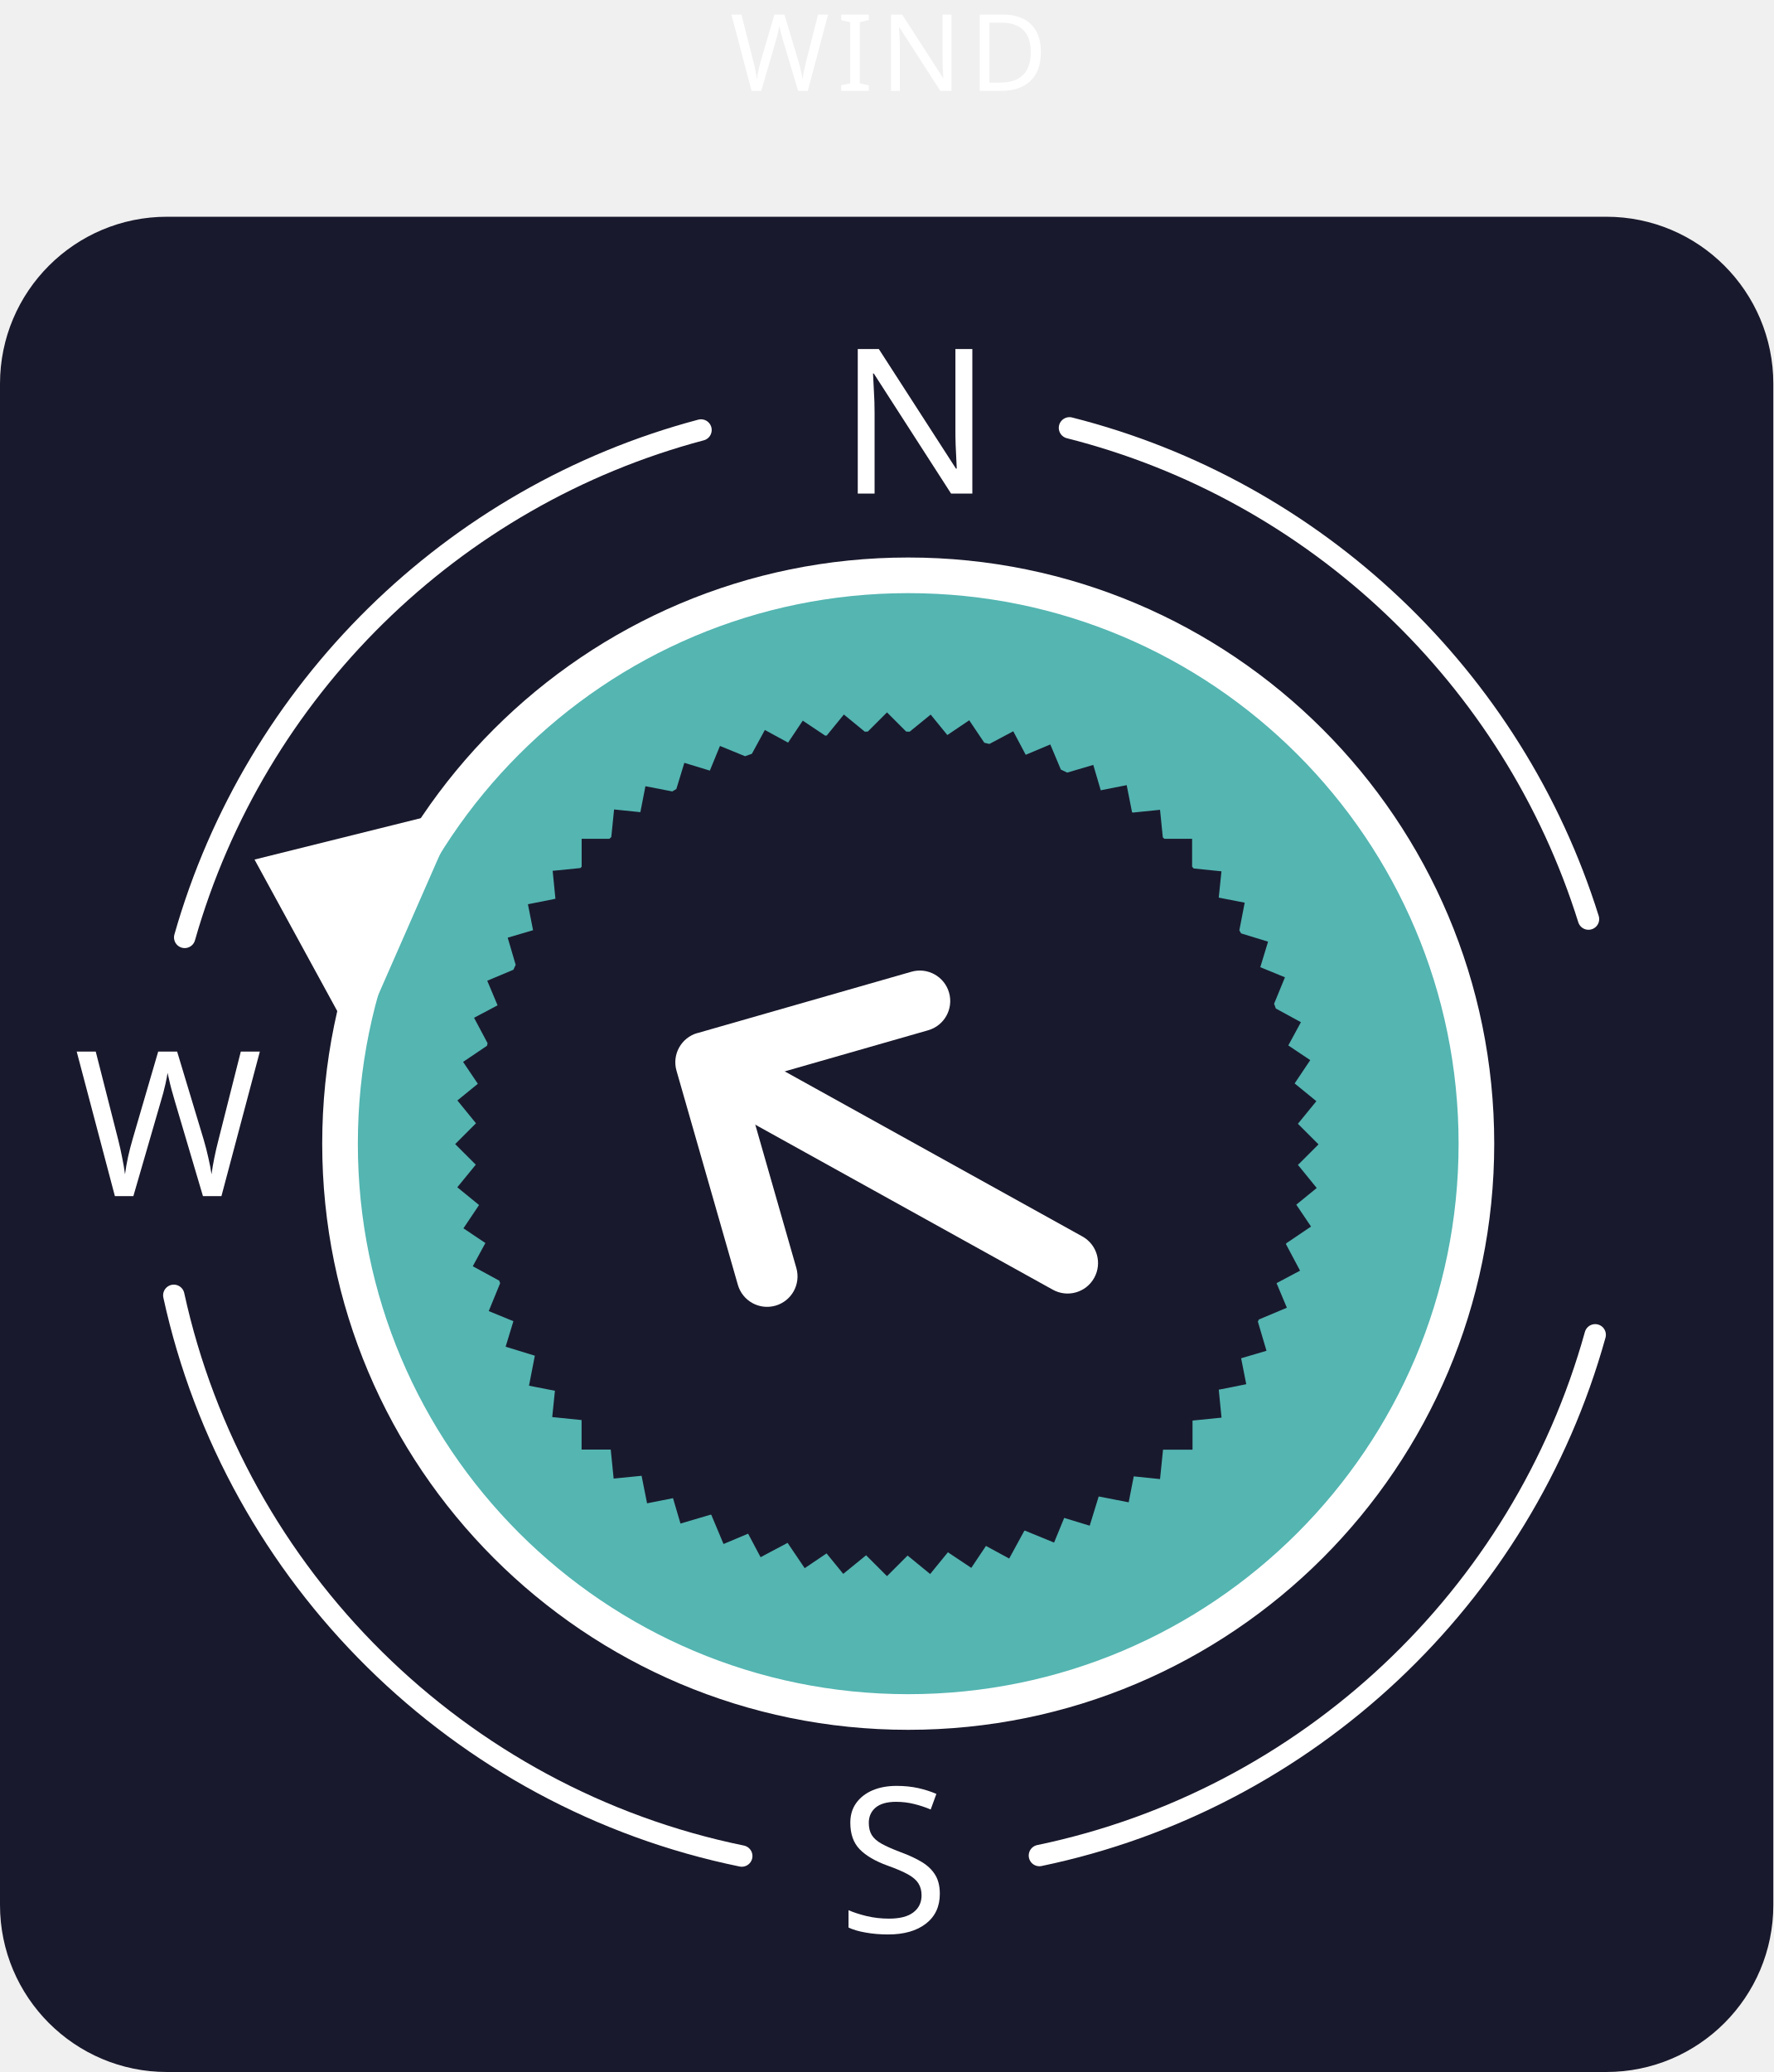
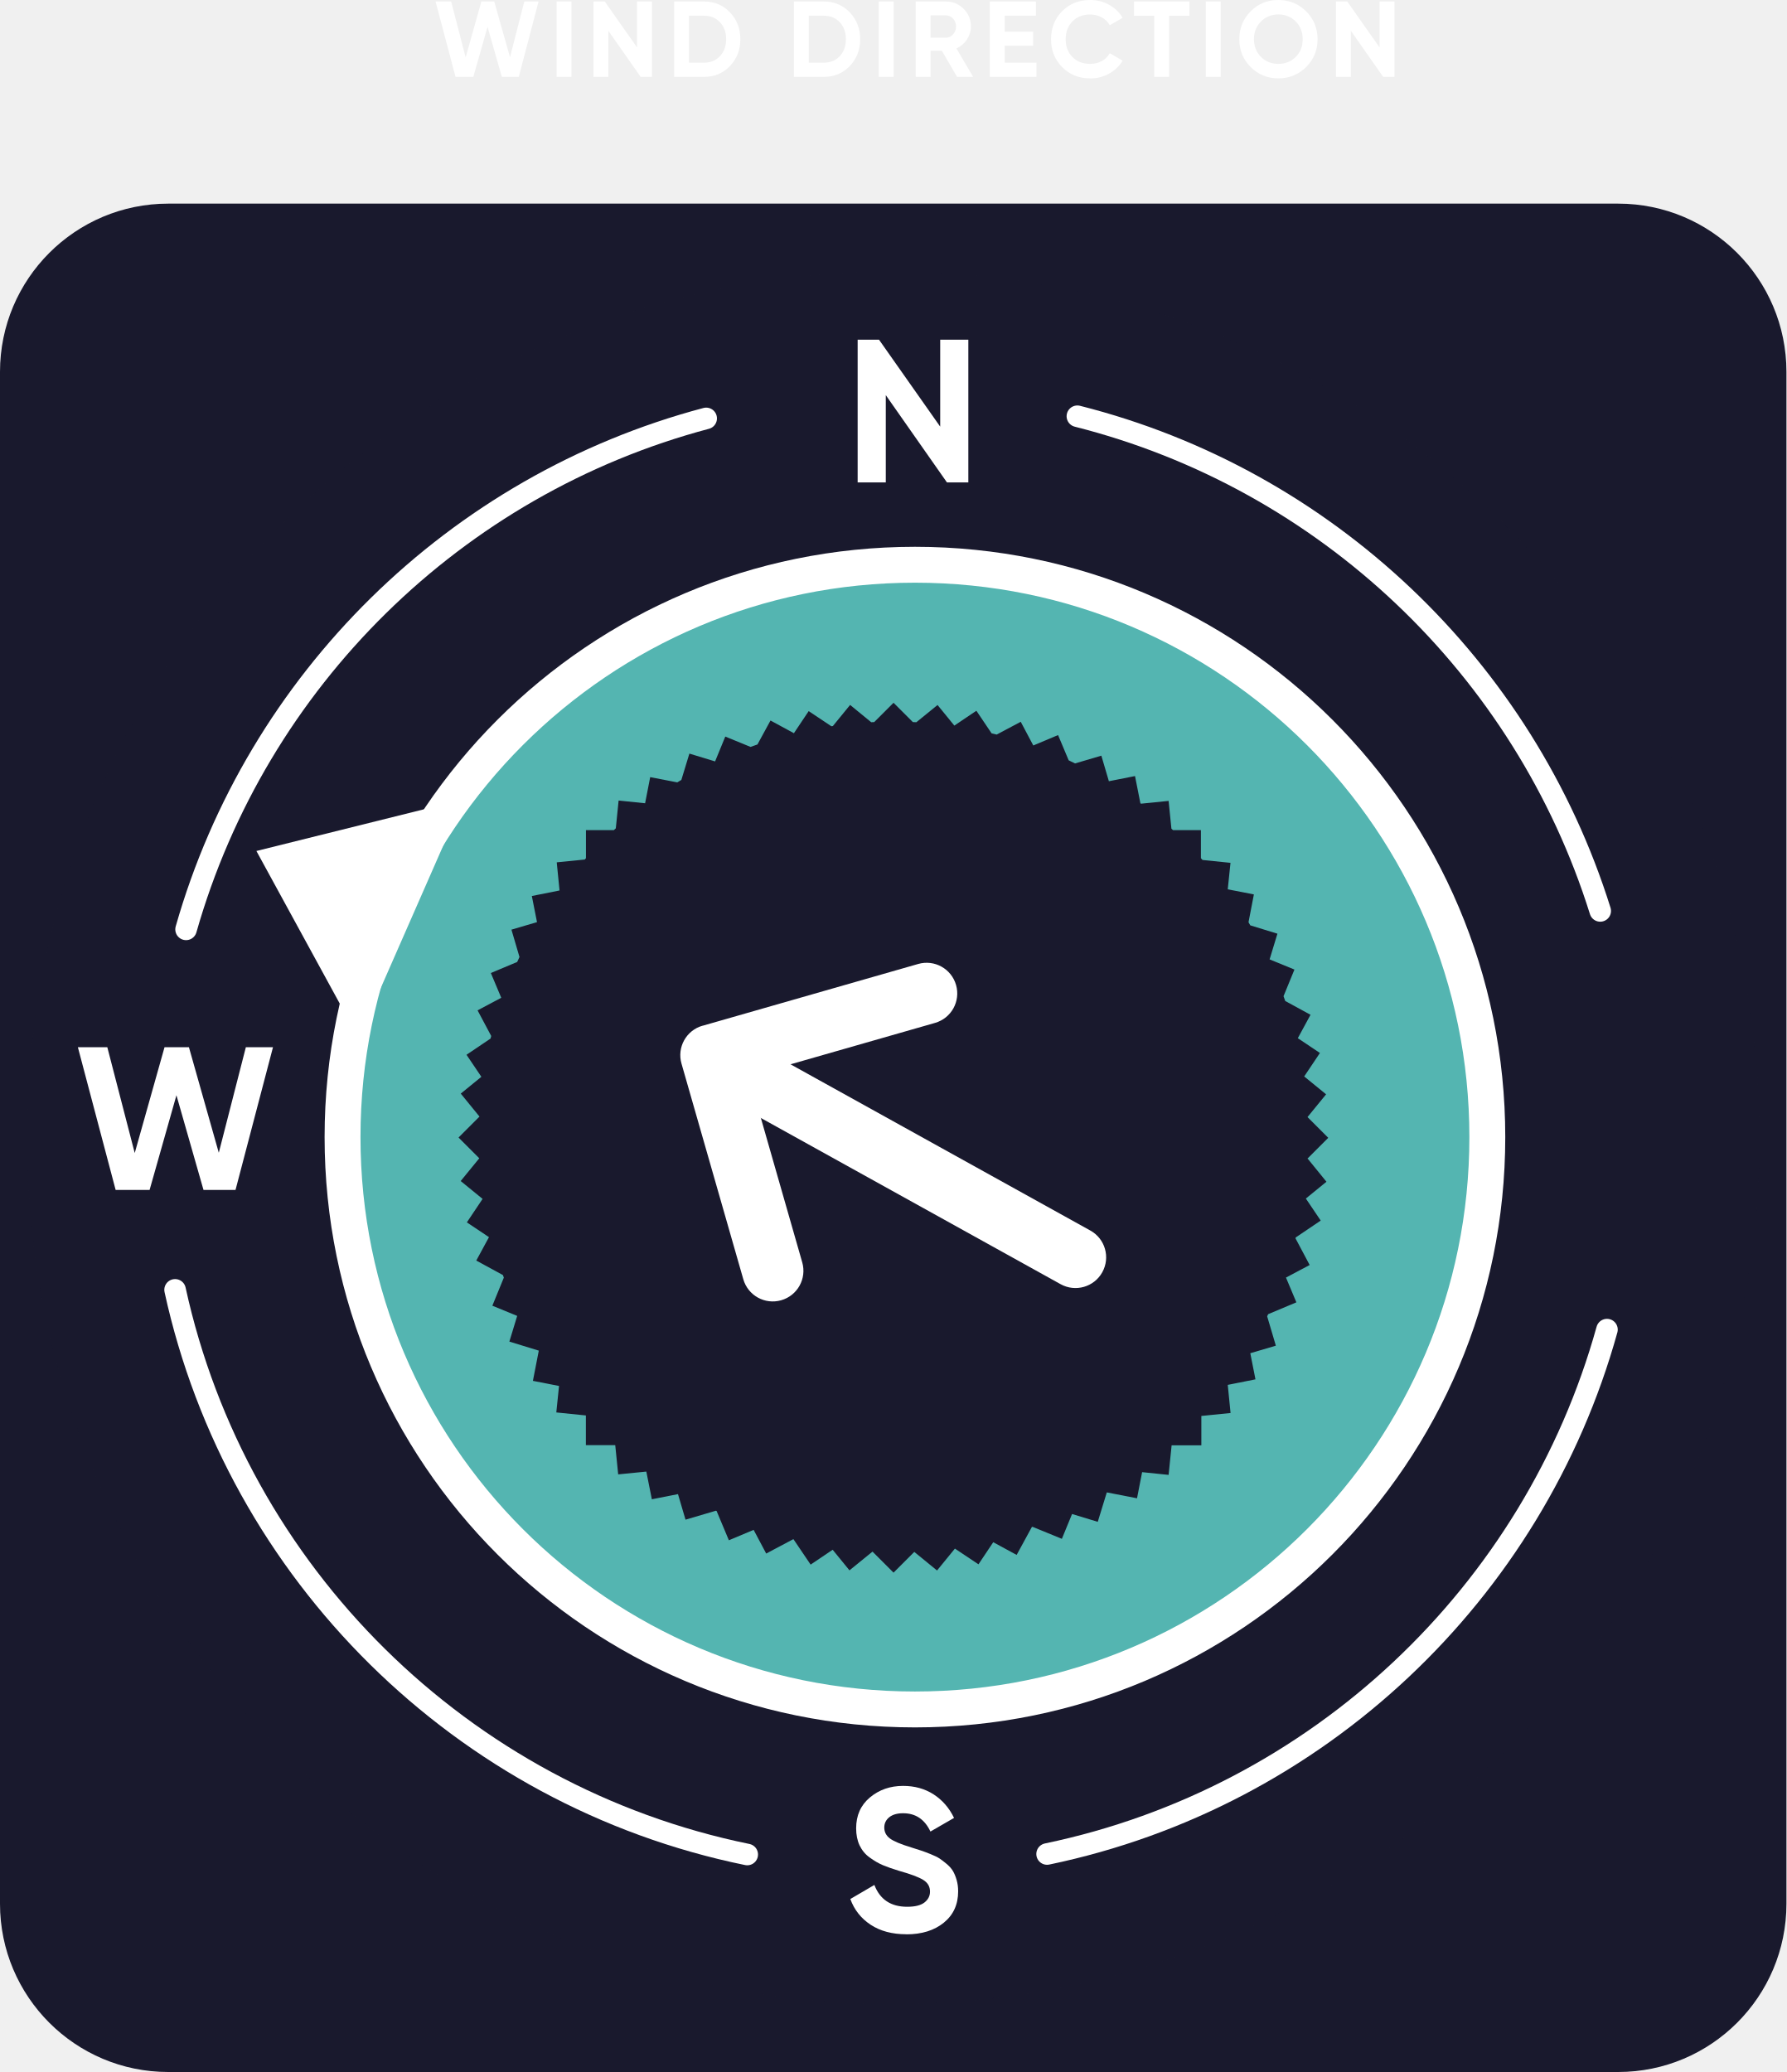
- <svg xmlns="http://www.w3.org/2000/svg" viewBox="0 0 248.87 290.71">
+ <svg xmlns="http://www.w3.org/2000/svg" viewBox="0 0 248.87 288.67">
  <defs>
-     <style>.d{letter-spacing:.07em;}.d,.e{font-size:28.4px;}.d,.e,.f,.g{fill:#fff;}.d,.e,.g{font-family:Gilroy-Bold, Gilroy-Bold;}.e{letter-spacing:.08em;}.h{fill:#54b5b1;stroke-miterlimit:10;stroke-width:5px;}.h,.i{stroke:#fff;}.j,.k{fill:#19192d;}.g{font-size:15px;letter-spacing:.07em;}.i{fill:none;stroke-linecap:round;stroke-linejoin:round;stroke-width:3px;}.k{opacity:.23;}</style>
+     <style>.d{fill:#54b5b1;stroke-miterlimit:10;stroke-width:5px;}.d,.e{stroke:#fff;}.f{fill:#fff;}.g,.h{fill:#19192d;}.e{fill:none;stroke-linecap:round;stroke-linejoin:round;stroke-width:3px;}.h{opacity:.23;}</style>
  </defs>
  <g id="a" />
  <g id="b">
    <g id="c">
      <g>
-         <rect class="j" y="30.41" width="248.87" height="260.3" rx="23.44" ry="23.44" />
-         <circle class="k" cx="124.44" cy="160.56" r="120.67" />
-         <circle class="h" cx="127.46" cy="160.46" r="79.74" />
-         <path class="j" d="M182.11,163.49l2.93-2.93-2.89-2.89,2.59-3.17-3.05-2.49,2.19-3.27-3.08-2.06,1.77-3.26-3.52-1.92c-.08-.23-.16-.45-.24-.67l1.52-3.71-3.46-1.42,1.09-3.58-3.78-1.16c-.08-.14-.17-.28-.25-.43l.75-3.88-3.64-.71,.38-3.69-3.9-.4c-.07-.08-.14-.16-.22-.25v-3.91h-3.89c-.07-.07-.15-.13-.22-.2l-.39-3.87-3.84,.39s-.06-.04-.09-.06l-.75-3.79-3.64,.72-1.05-3.56-3.66,1.08c-.3-.14-.59-.29-.89-.43l-1.48-3.52-3.45,1.45-1.75-3.3-3.35,1.78c-.24-.06-.47-.12-.71-.17l-2.12-3.15-3.07,2.07-2.34-2.87-2.95,2.4c-.16,0-.33-.02-.49-.02l-2.69-2.69-2.69,2.69c-.14,0-.28,.01-.42,.02l-2.94-2.41-2.4,2.94c-.07,0-.14,.02-.21,.03l-3.16-2.11-2.06,3.08-3.26-1.77-1.82,3.34c-.32,.11-.64,.22-.96,.34l-3.52-1.44-1.42,3.46-3.58-1.09-1.12,3.67c-.19,.11-.38,.23-.57,.34l-3.77-.73-.71,3.64-3.69-.38-.39,3.87c-.09,.08-.18,.16-.27,.25h-3.89v3.91c-.06,.06-.11,.13-.17,.19l-3.9,.39,.39,3.92h0l-3.86,.77,.72,3.64-3.56,1.05,1.12,3.81c-.11,.23-.21,.46-.32,.69l-3.67,1.54,1.45,3.45-3.3,1.75,1.9,3.57c-.03,.12-.06,.24-.09,.36l-3.35,2.26,2.07,3.07-2.87,2.34,2.6,3.19v.02l-2.91,2.91,2.89,2.89-2.59,3.17,3.05,2.49-2.19,3.27,3.08,2.06-1.77,3.26,3.71,2.02c.04,.12,.08,.24,.13,.36l-1.6,3.91,3.46,1.42-1.09,3.58,4.1,1.26-.82,4.21,3.64,.71-.38,3.69,4.12,.42v4.14h4.09l.41,4.07,3.92-.39,.77,3.86,3.64-.72,1.05,3.56,4.24-1.25,.09,.04,1.71,4.08,3.45-1.45,1.75,3.3,3.79-2.01,2.4,3.55,3.07-2.07,2.34,2.87,3.21-2.61,2.93,2.93,2.89-2.89,3.17,2.59,2.49-3.05,3.28,2.19,2.06-3.08,3.26,1.77,2.12-3.89,.08-.03,4.1,1.68,1.42-3.46,3.58,1.09,1.26-4.1,4.21,.82,.71-3.64,3.69,.38,.42-4.12h4.14v-4.09l4.07-.41-.39-3.92,3.86-.77-.72-3.64,3.56-1.05-1.21-4.09c.05-.1,.1-.2,.14-.3l3.93-1.65-1.45-3.45,3.3-1.75-1.97-3.71s.02-.09,.03-.13l3.48-2.35-2.07-3.07,2.87-2.34-2.61-3.21Z" />
-         <path class="i" d="M25.92,131.52c9.87-34.7,37.51-61.92,72.46-71.19" />
-         <path class="i" d="M104.1,260.41c-39.71-8.13-71.08-39.15-79.71-78.67" />
-         <path class="i" d="M223.87,187.28c-10.21,36.75-40.33,65.22-78,73.06" />
-         <path class="i" d="M150.09,60.03c34.62,8.75,62.25,35.07,72.84,68.92" />
+         <rect class="g" y="28.37" width="248.87" height="260.3" rx="23.44" ry="23.44" />
+         <circle class="h" cx="124.44" cy="158.52" r="120.67" />
+         <circle class="d" cx="127.46" cy="158.42" r="79.74" />
+         <path class="g" d="M182.11,161.45l2.93-2.93-2.89-2.89,2.59-3.17-3.05-2.49,2.19-3.27-3.08-2.06,1.77-3.26-3.52-1.92c-.08-.23-.16-.45-.24-.67l1.52-3.71-3.46-1.42,1.09-3.58-3.78-1.16c-.08-.14-.17-.28-.25-.43l.75-3.88-3.64-.71,.38-3.69-3.9-.4c-.07-.08-.14-.16-.22-.25v-3.91h-3.89c-.07-.07-.15-.13-.22-.2l-.39-3.87-3.84,.39s-.06-.04-.09-.06l-.75-3.79-3.64,.72-1.05-3.56-3.66,1.08c-.3-.14-.59-.29-.89-.43l-1.48-3.52-3.45,1.45-1.75-3.3-3.35,1.78c-.24-.06-.47-.12-.71-.17l-2.12-3.15-3.07,2.07-2.34-2.87-2.95,2.4c-.16,0-.33-.02-.49-.02l-2.69-2.69-2.69,2.69c-.14,0-.28,.01-.42,.02l-2.94-2.41-2.4,2.94c-.07,0-.14,.02-.21,.03l-3.16-2.11-2.06,3.08-3.26-1.77-1.82,3.34c-.32,.11-.64,.22-.96,.34l-3.52-1.44-1.42,3.46-3.58-1.09-1.12,3.67c-.19,.11-.38,.23-.57,.34l-3.77-.73-.71,3.64-3.69-.38-.39,3.87c-.09,.08-.18,.16-.27,.25h-3.89v3.91c-.06,.06-.11,.13-.17,.19l-3.9,.39,.39,3.92h0l-3.86,.77,.72,3.64-3.56,1.05,1.12,3.81c-.11,.23-.21,.46-.32,.69l-3.67,1.54,1.45,3.45-3.3,1.75,1.9,3.57c-.03,.12-.06,.24-.09,.36l-3.35,2.26,2.07,3.07-2.87,2.34,2.6,3.19v.02l-2.91,2.91,2.89,2.89-2.59,3.17,3.05,2.49-2.19,3.27,3.08,2.06-1.77,3.26,3.71,2.02c.04,.12,.08,.24,.13,.36l-1.6,3.91,3.46,1.42-1.09,3.58,4.1,1.26-.82,4.21,3.64,.71-.38,3.69,4.12,.42v4.14h4.09l.41,4.07,3.92-.39,.77,3.86,3.64-.72,1.05,3.56,4.24-1.25,.09,.04,1.71,4.08,3.45-1.45,1.75,3.3,3.79-2.01,2.4,3.55,3.07-2.07,2.34,2.87,3.21-2.61,2.93,2.93,2.89-2.89,3.17,2.59,2.49-3.05,3.28,2.19,2.06-3.08,3.26,1.77,2.12-3.89,.08-.03,4.1,1.68,1.42-3.46,3.58,1.09,1.26-4.1,4.21,.82,.71-3.64,3.69,.38,.42-4.12h4.14v-4.09l4.07-.41-.39-3.92,3.86-.77-.72-3.64,3.56-1.05-1.21-4.09c.05-.1,.1-.2,.14-.3l3.93-1.65-1.45-3.45,3.3-1.75-1.97-3.71s.02-.09,.03-.13l3.48-2.35-2.07-3.07,2.87-2.34-2.61-3.21Z" />
+         <path class="e" d="M25.92,129.48c9.87-34.7,37.51-61.92,72.46-71.19" />
+         <path class="e" d="M104.1,258.37c-39.71-8.13-71.08-39.15-79.71-78.67" />
+         <path class="e" d="M223.87,185.24c-10.21,36.75-40.33,65.22-78,73.06" />
+         <path class="e" d="M150.09,57.99c34.62,8.75,62.25,35.07,72.84,68.92" />
        <g>
-           <path class="f" d="M98.28,145.18c1.05-.3,2.22-.2,3.25,.37l50.37,27.93c2.06,1.14,2.81,3.74,1.66,5.81-1.14,2.06-3.74,2.81-5.81,1.66l-50.37-27.93c-2.06-1.14-2.81-3.74-1.66-5.81,.57-1.03,1.51-1.73,2.56-2.03Z" />
-           <path class="f" d="M97.87,144.95l30.04-8.61c2.27-.65,4.63,.66,5.28,2.93,.65,2.27-.66,4.63-2.93,5.28l-25.93,7.43,7.43,25.93c.65,2.27-.66,4.63-2.93,5.28-2.27,.65-4.63-.66-5.28-2.93l-8.61-30.04c-.65-2.27,.66-4.63,2.93-5.28Z" />
+           <path class="f" d="M98.28,143.14c1.05-.3,2.22-.2,3.25,.37l50.37,27.93c2.06,1.14,2.81,3.74,1.66,5.81-1.14,2.06-3.74,2.81-5.81,1.66l-50.37-27.93c-2.06-1.14-2.81-3.74-1.66-5.81,.57-1.03,1.51-1.73,2.56-2.03Z" />
+           <path class="f" d="M97.87,142.91l30.04-8.61c2.27-.65,4.63,.66,5.28,2.93,.65,2.27-.66,4.63-2.93,5.28l-25.93,7.43,7.43,25.93c.65,2.27-.66,4.63-2.93,5.28-2.27,.65-4.63-.66-5.28-2.93l-8.61-30.04c-.65-2.27,.66-4.63,2.93-5.28Z" />
        </g>
-         <text class="d" transform="translate(117.63 69.25)">
-           <tspan x="0" y="0">N</tspan>
-         </text>
-         <text class="e" transform="translate(117.63 271.13)">
-           <tspan x="0" y="0">S</tspan>
-         </text>
-         <text class="e" transform="translate(10.42 167.82)">
-           <tspan x="0" y="0">W</tspan>
-         </text>
-         <text class="g" transform="translate(102.46 12.75)">
-           <tspan x="0" y="0">WIND</tspan>
-         </text>
-         <polygon class="f" points="49.97 146.69 35.72 120.6 64.57 113.42 49.97 146.69" />
+         <path class="f" d="M130.98,47.33h3.92v19.88h-2.98l-8.52-12.16v12.16h-3.92v-19.88h2.98l8.52,12.11v-12.11Z" />
+         <path class="f" d="M126.27,269.48c-1.97,0-3.63-.44-4.97-1.32-1.34-.88-2.29-2.08-2.84-3.59l3.35-1.96c.78,2.03,2.3,3.04,4.57,3.04,1.1,0,1.9-.2,2.41-.6,.51-.4,.77-.9,.77-1.51,0-.7-.31-1.24-.94-1.63s-1.74-.81-3.35-1.26c-.89-.27-1.64-.53-2.26-.79s-1.23-.62-1.85-1.07c-.62-.44-1.08-1.01-1.41-1.69-.32-.68-.48-1.48-.48-2.38,0-1.8,.64-3.23,1.92-4.3,1.28-1.07,2.82-1.61,4.62-1.61,1.61,0,3.02,.39,4.25,1.18,1.22,.79,2.17,1.88,2.85,3.28l-3.29,1.9c-.8-1.7-2.06-2.55-3.81-2.55-.81,0-1.45,.18-1.92,.55-.46,.37-.7,.85-.7,1.44,0,.62,.26,1.13,.78,1.52,.52,.39,1.52,.81,3,1.26,.61,.19,1.07,.34,1.38,.44,.31,.1,.74,.27,1.28,.48,.54,.22,.96,.42,1.25,.61,.29,.19,.63,.45,1.01,.77,.38,.32,.67,.65,.87,.99,.2,.34,.37,.75,.51,1.24,.14,.48,.21,1.01,.21,1.58,0,1.84-.67,3.29-2,4.37-1.33,1.08-3.07,1.62-5.21,1.62Z" />
+         <path class="f" d="M16.11,165.78l-5.26-19.88h4.1l3.82,14.74,4.15-14.74h3.4l4.16,14.7,3.77-14.7h3.78l-5.22,19.88h-4.46l-3.77-13.19-3.74,13.19h-4.73Z" />
+         <g>
+           <path class="f" d="M63.46,10.71L60.68,.21h2.17l2.02,7.79L67.06,.21h1.79l2.2,7.76,1.99-7.76h1.99l-2.76,10.5h-2.36l-1.99-6.97-1.98,6.97h-2.5Z" />
+           <path class="f" d="M77.54,.21h2.07V10.71h-2.07V.21Z" />
+           <path class="f" d="M88.76,.21h2.07V10.71h-1.58l-4.5-6.42v6.42h-2.07V.21h1.57l4.5,6.4V.21Z" />
+           <path class="f" d="M98.08,.21c1.44,0,2.64,.5,3.61,1.51,.96,1.01,1.45,2.26,1.45,3.74s-.48,2.72-1.45,3.74c-.97,1.01-2.17,1.51-3.61,1.51h-4.17V.21h4.17Zm0,8.52c.91,0,1.65-.3,2.22-.91,.57-.6,.86-1.39,.86-2.36s-.29-1.76-.86-2.36c-.57-.61-1.31-.91-2.22-.91h-2.1v6.54h2.1Z" />
+           <path class="f" d="M114.77,.21c1.44,0,2.64,.5,3.61,1.51,.96,1.01,1.45,2.26,1.45,3.74s-.48,2.72-1.45,3.74c-.96,1.01-2.17,1.51-3.61,1.51h-4.17V.21h4.17Zm0,8.52c.91,0,1.65-.3,2.22-.91,.57-.6,.85-1.39,.85-2.36s-.29-1.76-.85-2.36c-.57-.61-1.31-.91-2.22-.91h-2.1v6.54h2.1Z" />
+           <path class="f" d="M122.42,.21h2.07V10.71h-2.07V.21Z" />
+           <path class="f" d="M133.33,10.71l-2.12-3.64h-1.57v3.64h-2.07V.21h4.2c.97,0,1.79,.34,2.47,1.02s1.02,1.5,1.02,2.46c0,.65-.19,1.25-.55,1.81-.37,.56-.86,.97-1.47,1.25l2.33,3.96h-2.24Zm-3.69-8.57v3.11h2.13c.39,0,.72-.15,1-.46,.28-.3,.42-.67,.42-1.1s-.14-.8-.42-1.1-.62-.45-1-.45h-2.13Z" />
+           <path class="f" d="M139.97,8.73h4.42v1.98h-6.5V.21h6.42v1.98h-4.35v2.23h3.97v1.95h-3.97v2.35Z" />
+           <path class="f" d="M151.88,10.92c-1.58,0-2.89-.53-3.92-1.58-1.03-1.05-1.54-2.34-1.54-3.88s.51-2.85,1.54-3.89c1.03-1.04,2.33-1.57,3.92-1.57,.95,0,1.83,.22,2.63,.67,.81,.45,1.43,1.05,1.88,1.81l-1.79,1.04c-.26-.47-.63-.84-1.11-1.1-.48-.26-1.02-.4-1.62-.4-1.02,0-1.84,.32-2.47,.96-.62,.64-.94,1.47-.94,2.49s.31,1.83,.94,2.47c.62,.64,1.45,.96,2.47,.96,.6,0,1.14-.13,1.63-.4,.49-.26,.85-.63,1.1-1.09l1.79,1.04c-.45,.76-1.08,1.36-1.88,1.81-.8,.44-1.68,.67-2.64,.67Z" />
+           <path class="f" d="M165.7,.21v1.98h-2.83V10.71h-2.07V2.19h-2.82V.21h7.73Z" />
+           <path class="f" d="M167.98,.21h2.07V10.71h-2.07V.21Z" />
+           <path class="f" d="M181.96,9.34c-1.06,1.05-2.35,1.58-3.87,1.58s-2.81-.53-3.86-1.58-1.58-2.35-1.58-3.88,.53-2.82,1.58-3.88,2.34-1.58,3.86-1.58,2.81,.53,3.87,1.58c1.06,1.06,1.59,2.35,1.59,3.88s-.53,2.82-1.59,3.88Zm-6.29-1.41c.65,.64,1.46,.97,2.42,.97s1.76-.32,2.42-.97c.65-.65,.97-1.47,.97-2.47s-.33-1.83-.97-2.47-1.46-.98-2.42-.98-1.77,.33-2.42,.98c-.65,.65-.98,1.47-.98,2.47s.33,1.82,.98,2.47Z" />
+           <path class="f" d="M192.2,.21h2.07V10.71h-1.58l-4.5-6.42v6.42h-2.07V.21h1.57l4.5,6.4V.21Z" />
+         </g>
+         <polygon class="f" points="49.97 144.65 35.72 118.56 64.57 111.38 49.97 144.65" />
      </g>
    </g>
  </g>
</svg>
